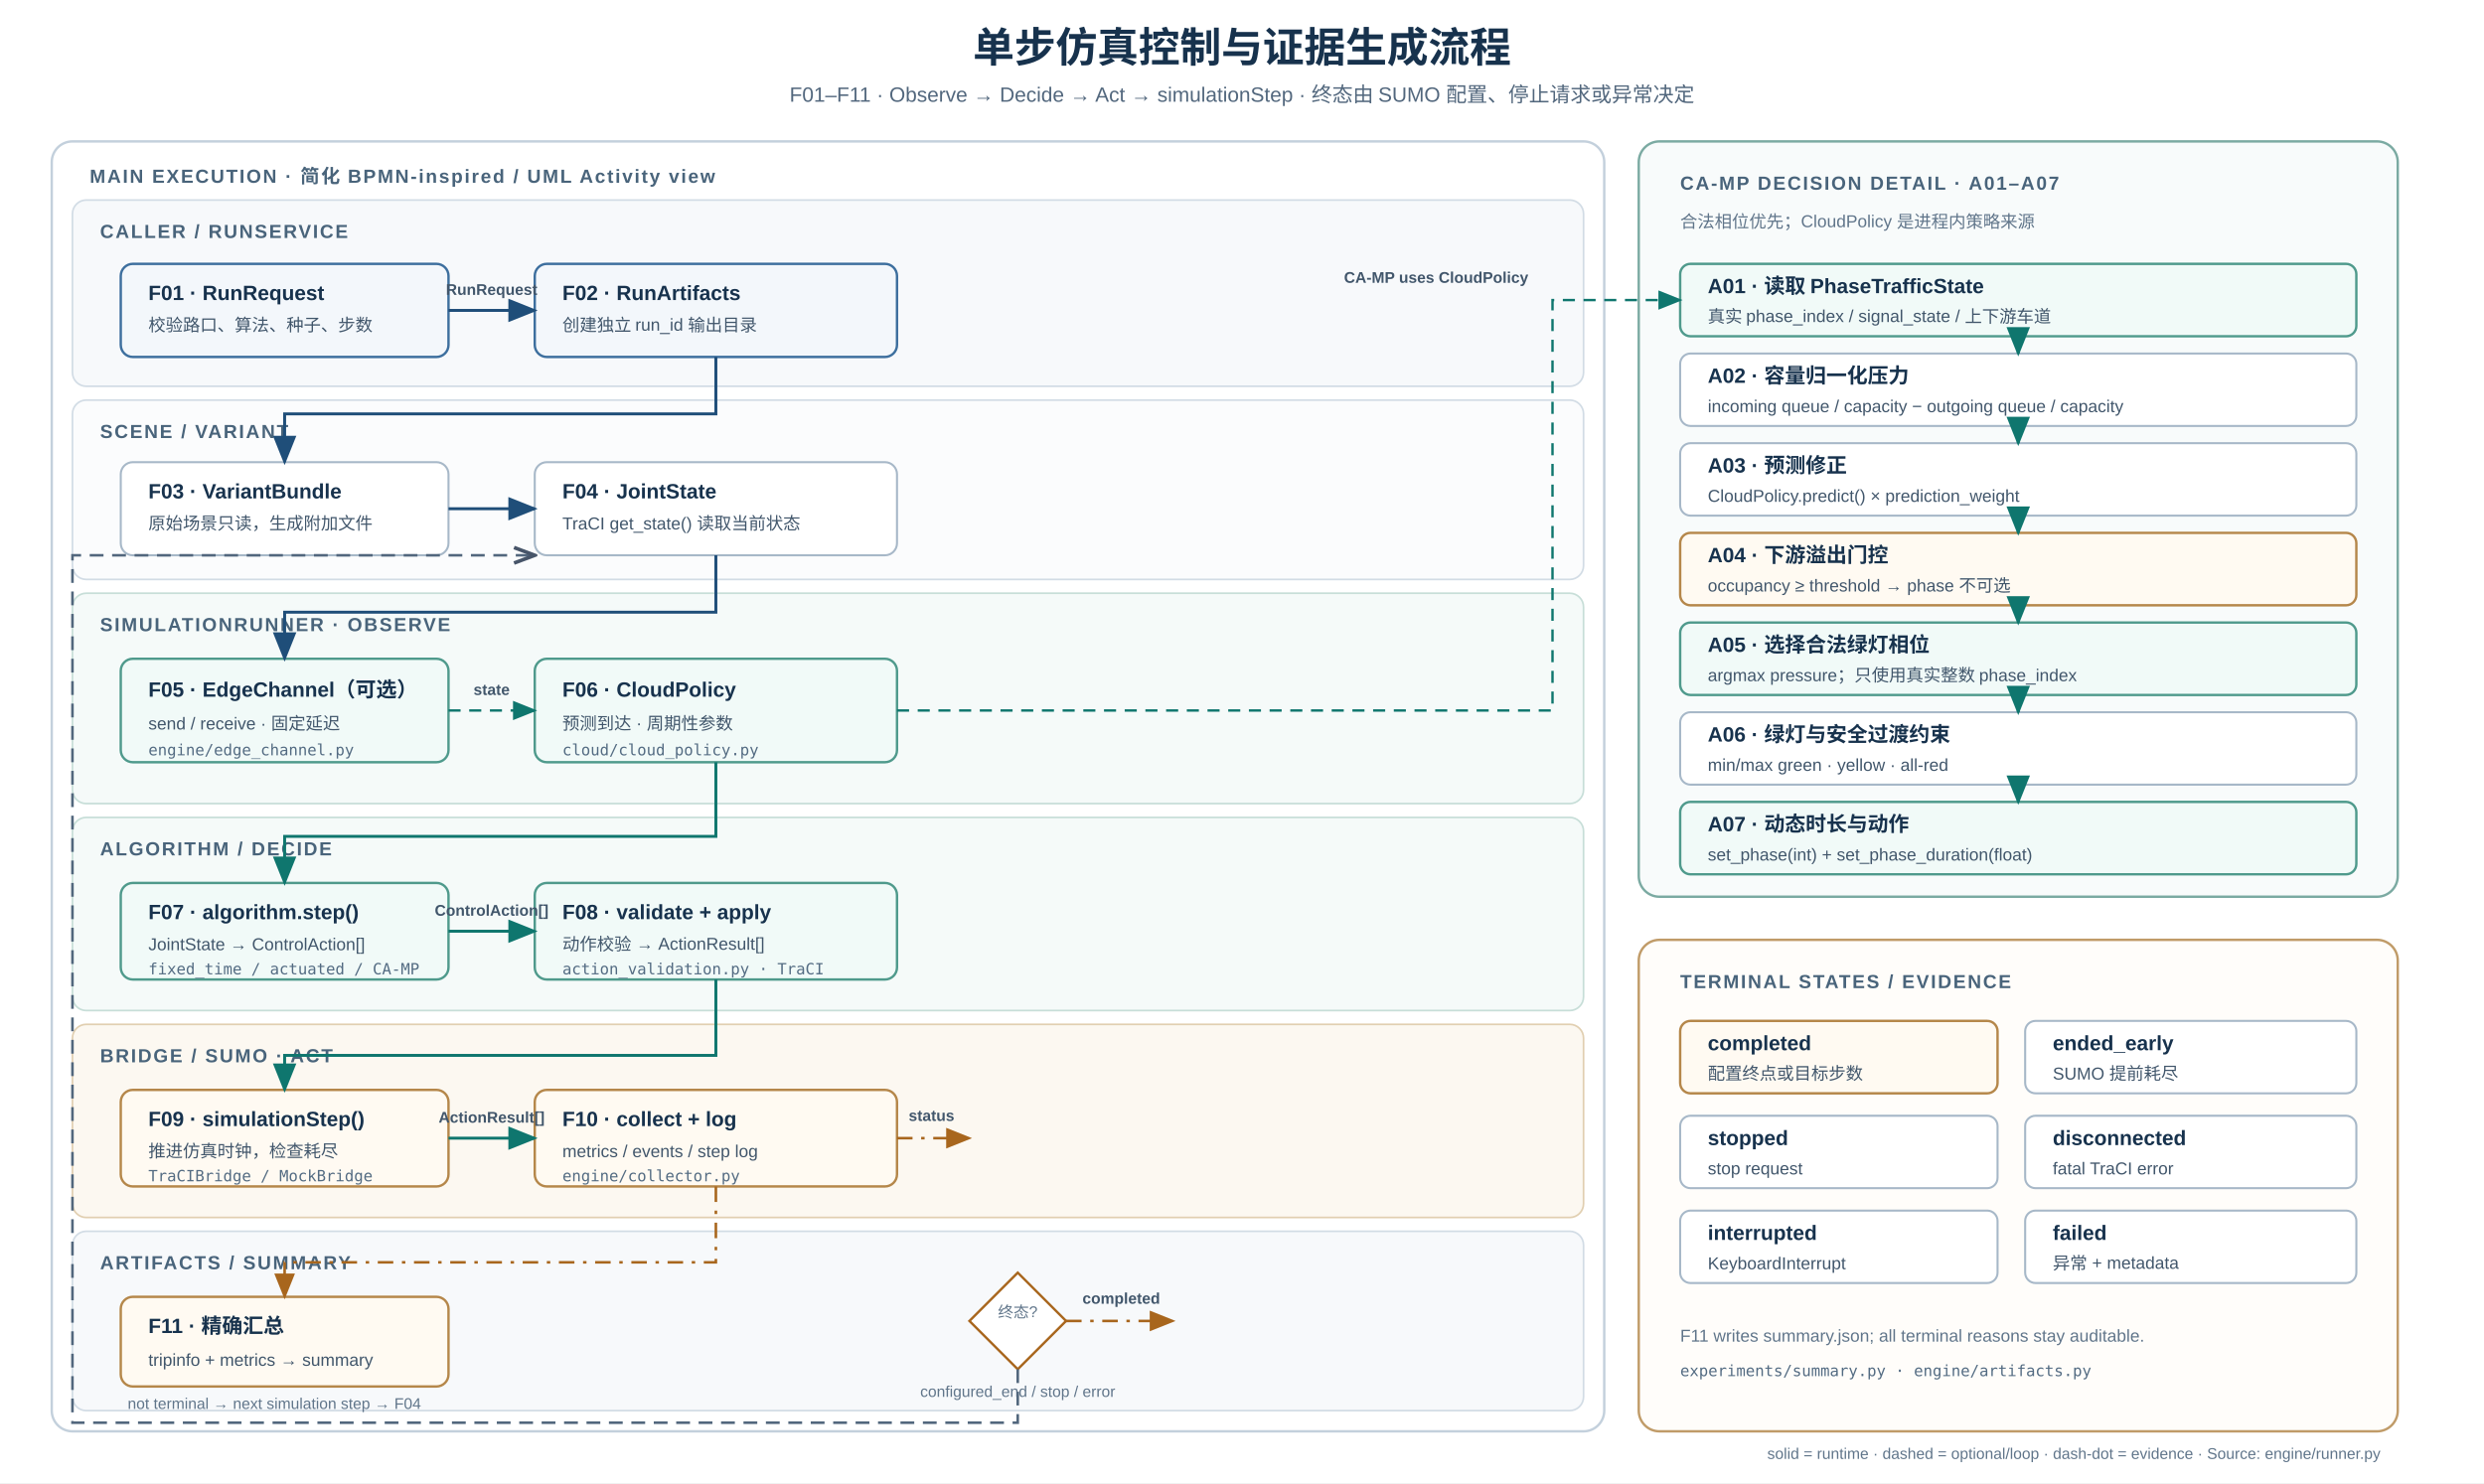
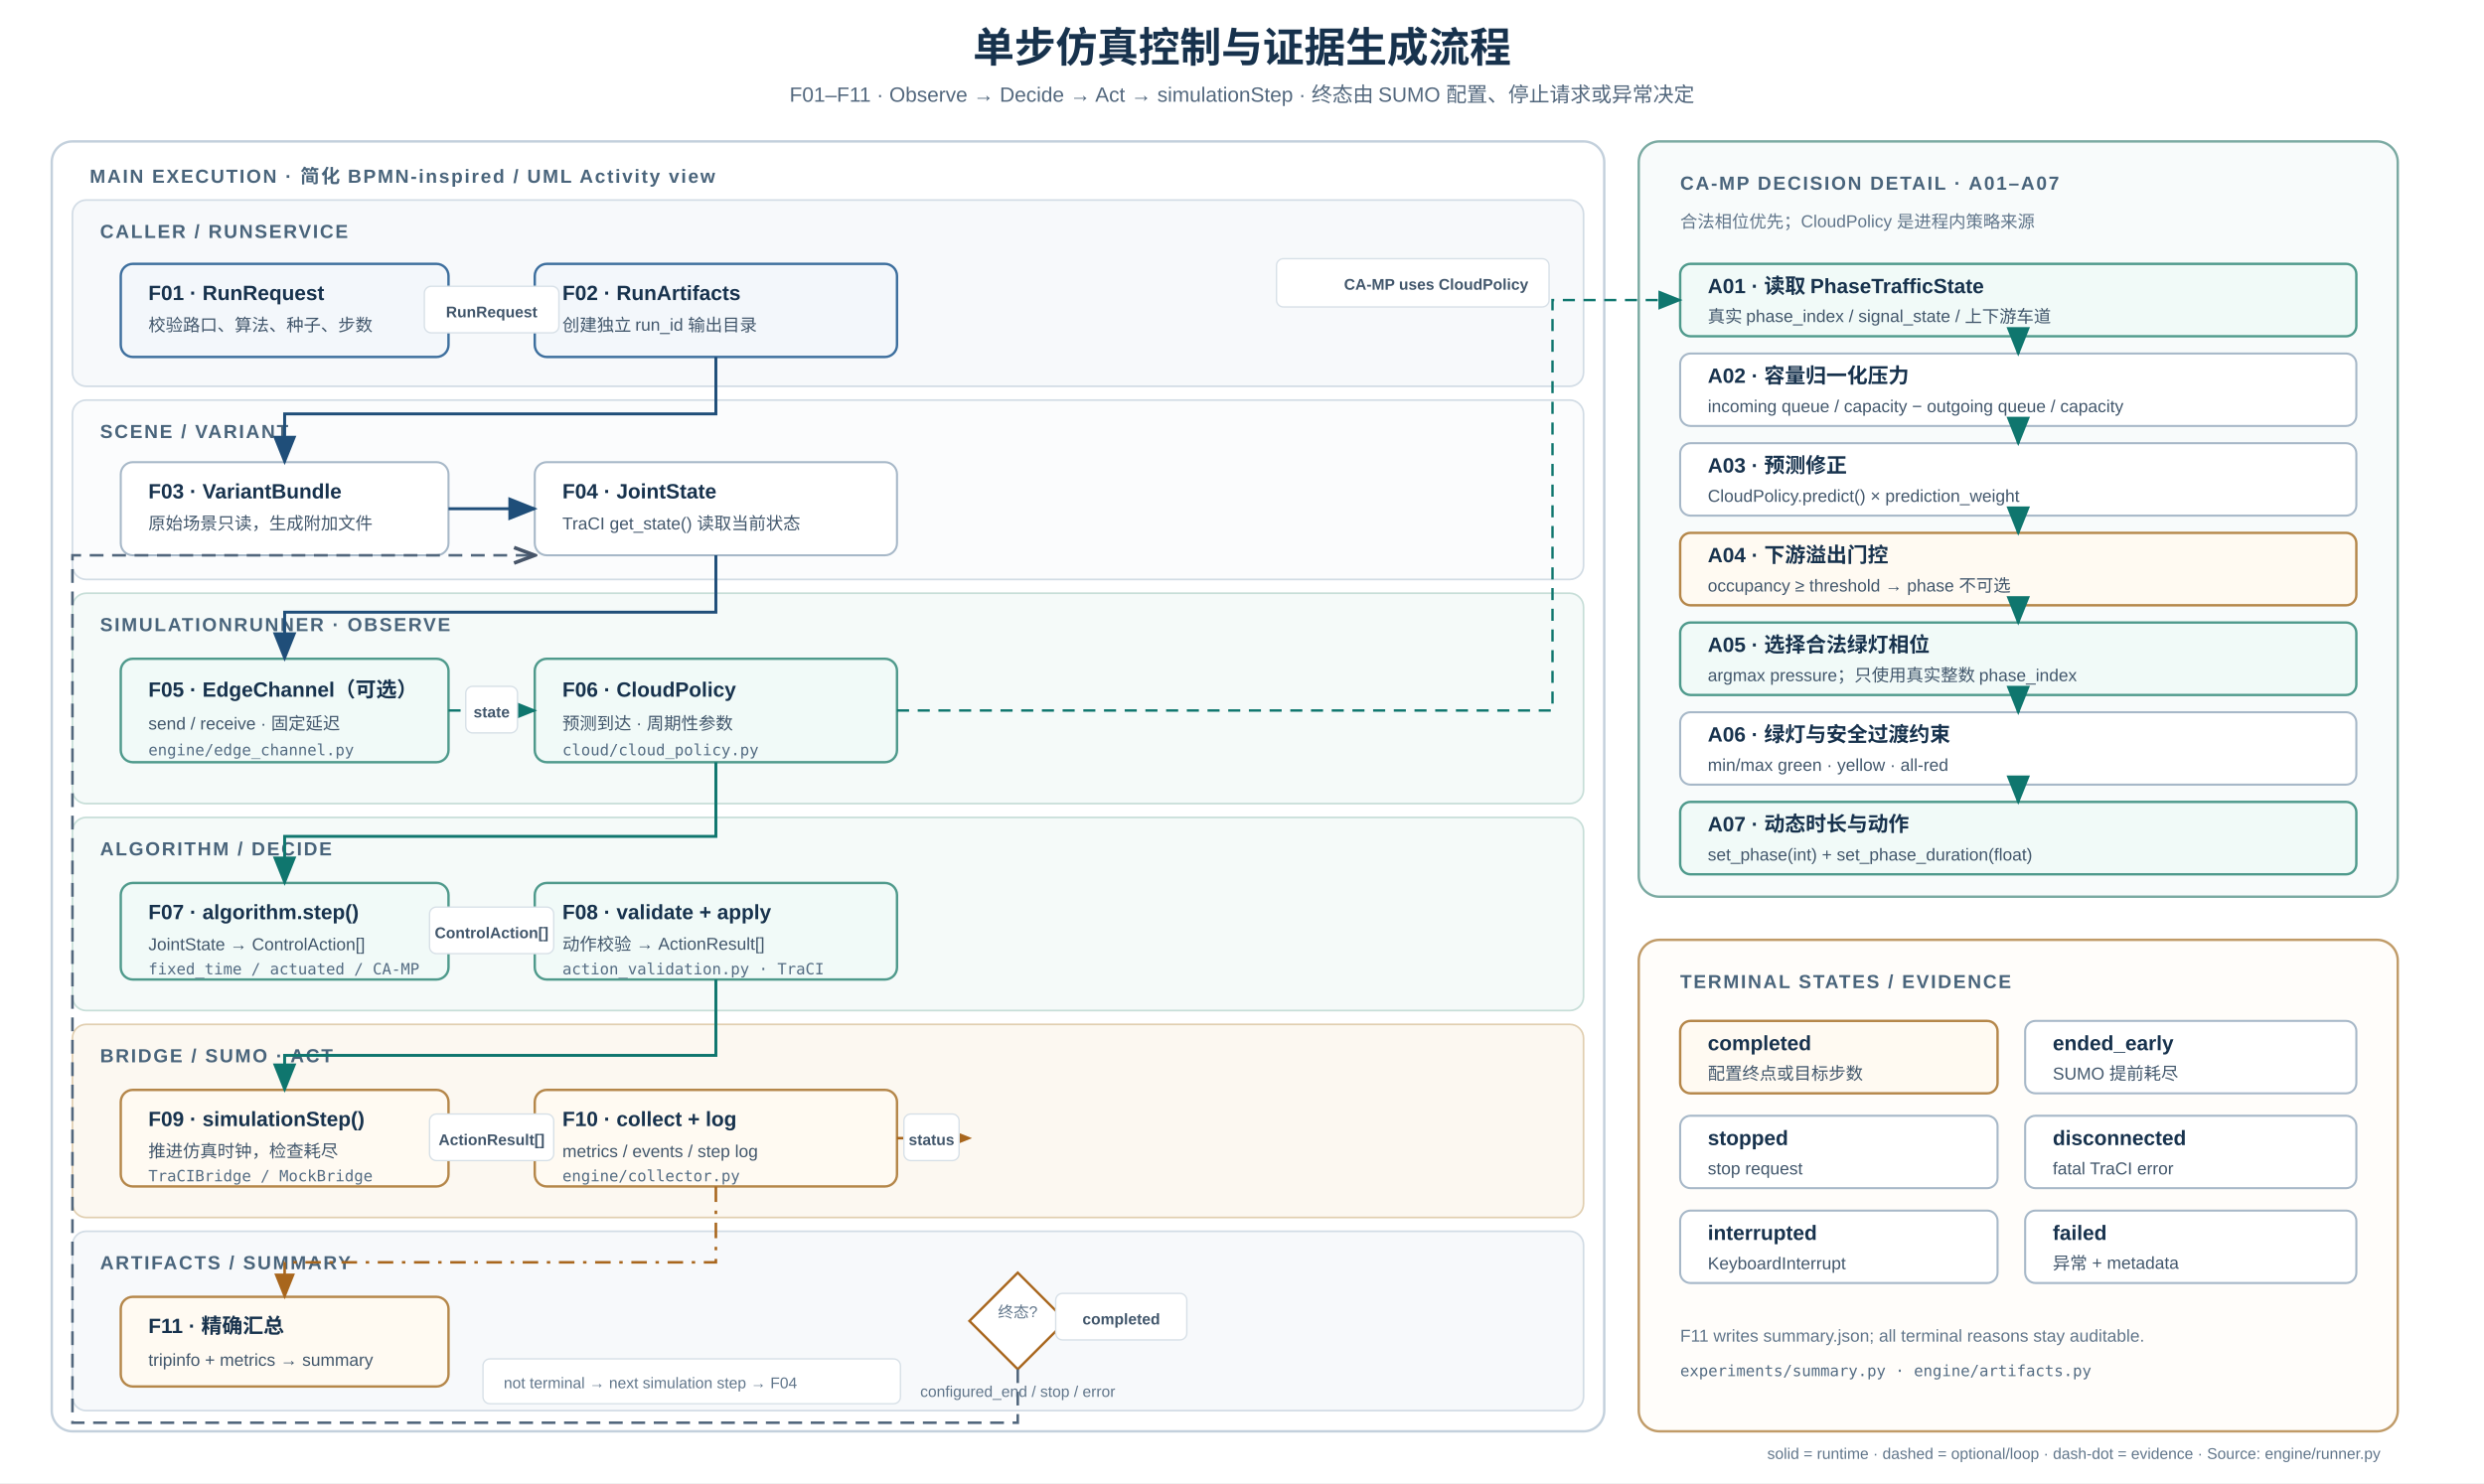
<svg xmlns="http://www.w3.org/2000/svg" viewBox="0 0 1440 860" role="img" aria-labelledby="loop-title loop-desc">
  <defs>
    <marker id="loop-blue" markerWidth="10" markerHeight="8" refX="9" refY="4" orient="auto">
      <path d="M0,0 L10,4 L0,8 Z" fill="#1f4e79" />
    </marker>
    <marker id="loop-teal" markerWidth="10" markerHeight="8" refX="9" refY="4" orient="auto">
      <path d="M0,0 L10,4 L0,8 Z" fill="#0f766e" />
    </marker>
    <marker id="loop-open" markerWidth="10" markerHeight="8" refX="9" refY="4" orient="auto">
      <path d="M1,1 L9,4 L1,7" fill="none" stroke="#475569" stroke-width="1.4" />
    </marker>
    <marker id="loop-amber" markerWidth="10" markerHeight="8" refX="9" refY="4" orient="auto">
      <path d="M0,0 L10,4 L0,8 Z" fill="#a8661d" />
    </marker>
  </defs>
  <style>
    .title { font-family: Arial, "Noto Sans CJK SC", "Microsoft YaHei", sans-serif; font-size: 24px; font-weight: 700; fill: #17324d; }
    .subtitle { font-family: Arial, "Noto Sans CJK SC", "Microsoft YaHei", sans-serif; font-size: 12px; fill: #52677d; }
    .lane-title { font-family: Arial, "Noto Sans CJK SC", "Microsoft YaHei", sans-serif; font-size: 11px; font-weight: 700; letter-spacing: 1px; fill: #49647b; }
    .node-title { font-family: Arial, "Noto Sans CJK SC", "Microsoft YaHei", sans-serif; font-size: 12px; font-weight: 700; fill: #17324d; }
    .node-text { font-family: Arial, "Noto Sans CJK SC", "Microsoft YaHei", sans-serif; font-size: 10px; fill: #41566b; }
    .code { font-family: "Cascadia Mono", Consolas, monospace; font-size: 9px; fill: #536b82; }
    .small { font-family: Arial, "Noto Sans CJK SC", "Microsoft YaHei", sans-serif; font-size: 10px; fill: #60758a; }
    .tiny { font-family: Arial, "Noto Sans CJK SC", "Microsoft YaHei", sans-serif; font-size: 9px; fill: #60758a; }
    .label { font-family: Arial, "Noto Sans CJK SC", "Microsoft YaHei", sans-serif; font-size: 9px; font-weight: 700; fill: #41566b; }
    .lane-a { fill: #f7f9fb; stroke: #d2dce5; stroke-width: 1; }
    .lane-b { fill: #fbfcfd; stroke: #d2dce5; stroke-width: 1; }
    .lane-c { fill: #f5faf9; stroke: #c7ded8; stroke-width: 1; }
    .lane-d { fill: #fcf8f1; stroke: #e1cfb1; stroke-width: 1; }
    .node { fill: #ffffff; stroke: #a7b8c8; stroke-width: 1.2; }
    .node-blue { fill: #f3f7fb; stroke: #3d6f9e; stroke-width: 1.4; }
    .node-teal { fill: #f1faf8; stroke: #4f9a8c; stroke-width: 1.4; }
    .node-amber { fill: #fffaf2; stroke: #b5874a; stroke-width: 1.4; }
    .flow { fill: none; stroke: #1f4e79; stroke-width: 1.7; marker-end: url(#loop-blue); }
    .control { fill: none; stroke: #0f766e; stroke-width: 1.7; marker-end: url(#loop-teal); }
    .optional { fill: none; stroke: #0f766e; stroke-width: 1.4; stroke-dasharray: 7 5; marker-end: url(#loop-teal); }
    .return { fill: none; stroke: #475569; stroke-width: 1.4; marker-end: url(#loop-open); }
    .evidence { fill: none; stroke: #a8661d; stroke-width: 1.5; stroke-dasharray: 9 5 2 5; marker-end: url(#loop-amber); }
    .loopline { fill: none; stroke: #52677d; stroke-width: 1.5; stroke-dasharray: 8 5; marker-end: url(#loop-open); }
+     .label-bg { fill: #ffffff; stroke: #d7e0e7; stroke-width: 0.8; }
  </style>
  <rect width="1440" height="860" fill="#ffffff" />
  <text x="720" y="36" text-anchor="middle" class="title">单步仿真控制与证据生成流程</text>
  <text x="720" y="59" text-anchor="middle" class="subtitle">F01–F11 · Observe → Decide → Act → simulationStep · 终态由 SUMO 配置、停止请求或异常决定</text>
  <rect x="30" y="82" width="900" height="748" rx="12" fill="#ffffff" stroke="#c3d0dc" stroke-width="1.4" />
  <text x="52" y="106" class="lane-title">MAIN EXECUTION · 简化 BPMN-inspired / UML Activity view</text>
  <rect x="42" y="116" width="876" height="108" rx="8" class="lane-a" />
  <text x="58" y="138" class="lane-title">CALLER / RUNSERVICE</text>
  <rect x="70" y="153" width="190" height="54" rx="7" class="node-blue" />
  <text x="86" y="174" class="node-title">F01 · RunRequest</text>
  <text x="86" y="192" class="node-text">校验路口、算法、种子、步数</text>
  <rect x="310" y="153" width="210" height="54" rx="7" class="node-blue" />
  <text x="326" y="174" class="node-title">F02 · RunArtifacts</text>
  <text x="326" y="192" class="node-text">创建独立 run_id 输出目录</text>
  <rect x="42" y="232" width="876" height="104" rx="8" class="lane-b" />
  <text x="58" y="254" class="lane-title">SCENE / VARIANT</text>
  <rect x="70" y="268" width="190" height="54" rx="7" class="node" />
  <text x="86" y="289" class="node-title">F03 · VariantBundle</text>
  <text x="86" y="307" class="node-text">原始场景只读，生成附加文件</text>
  <rect x="310" y="268" width="210" height="54" rx="7" class="node" />
  <text x="326" y="289" class="node-title">F04 · JointState</text>
  <text x="326" y="307" class="node-text">TraCI get_state() 读取当前状态</text>
  <rect x="42" y="344" width="876" height="122" rx="8" class="lane-c" />
  <text x="58" y="366" class="lane-title">SIMULATIONRUNNER · OBSERVE</text>
  <rect x="70" y="382" width="190" height="60" rx="7" class="node-teal" />
  <text x="86" y="404" class="node-title">F05 · EdgeChannel（可选）</text>
  <text x="86" y="423" class="node-text">send / receive · 固定延迟</text>
  <text x="86" y="438" class="code">engine/edge_channel.py</text>
  <rect x="310" y="382" width="210" height="60" rx="7" class="node-teal" />
  <text x="326" y="404" class="node-title">F06 · CloudPolicy</text>
  <text x="326" y="423" class="node-text">预测到达 · 周期性参数</text>
  <text x="326" y="438" class="code">cloud/cloud_policy.py</text>
  <rect x="42" y="474" width="876" height="112" rx="8" class="lane-c" />
  <text x="58" y="496" class="lane-title">ALGORITHM / DECIDE</text>
  <rect x="70" y="512" width="190" height="56" rx="7" class="node-teal" />
  <text x="86" y="533" class="node-title">F07 · algorithm.step()</text>
  <text x="86" y="551" class="node-text">JointState → ControlAction[]</text>
  <text x="86" y="565" class="code">fixed_time / actuated / CA-MP</text>
  <rect x="310" y="512" width="210" height="56" rx="7" class="node-teal" />
  <text x="326" y="533" class="node-title">F08 · validate + apply</text>
  <text x="326" y="551" class="node-text">动作校验 → ActionResult[]</text>
  <text x="326" y="565" class="code">action_validation.py · TraCI</text>
  <rect x="42" y="594" width="876" height="112" rx="8" class="lane-d" />
  <text x="58" y="616" class="lane-title">BRIDGE / SUMO · ACT</text>
  <rect x="70" y="632" width="190" height="56" rx="7" class="node-amber" />
  <text x="86" y="653" class="node-title">F09 · simulationStep()</text>
  <text x="86" y="671" class="node-text">推进仿真时钟，检查耗尽</text>
  <text x="86" y="685" class="code">TraCIBridge / MockBridge</text>
  <rect x="310" y="632" width="210" height="56" rx="7" class="node-amber" />
  <text x="326" y="653" class="node-title">F10 · collect + log</text>
  <text x="326" y="671" class="node-text">metrics / events / step log</text>
  <text x="326" y="685" class="code">engine/collector.py</text>
  <rect x="42" y="714" width="876" height="104" rx="8" class="lane-a" />
  <text x="58" y="736" class="lane-title">ARTIFACTS / SUMMARY</text>
  <rect x="70" y="752" width="190" height="52" rx="7" class="node-amber" />
  <text x="86" y="773" class="node-title">F11 · 精确汇总</text>
  <text x="86" y="792" class="node-text">tripinfo + metrics → summary</text>
  <polygon points="590,738 618,766 590,794 562,766" fill="#ffffff" stroke="#a8661d" stroke-width="1.4" />
  <text x="590" y="764" text-anchor="middle" class="tiny">终态?</text>
  <text x="590" y="810" text-anchor="middle" class="tiny">configured_end / stop / error</text>
  <path d="M260,180 H310" class="flow" />
-   <text x="285" y="171" text-anchor="middle" class="label">RunRequest</text>
+   <rect x="246" y="166" width="78" height="27" rx="4" class="label-bg" />
+   <text x="285" y="184" text-anchor="middle" class="label">RunRequest</text>
  <path d="M415,207 V240 H165 V268" class="flow" />
  <path d="M260,295 H310" class="flow" />
  <path d="M415,322 V355 H165 V382" class="flow" />
  <path d="M260,412 H310" class="optional" />
-   <text x="285" y="403" text-anchor="middle" class="label">state</text>
+   <rect x="270" y="398" width="30" height="27" rx="4" class="label-bg" />
+   <text x="285" y="416" text-anchor="middle" class="label">state</text>
  <path d="M415,442 V485 H165 V512" class="control" />
  <path d="M260,540 H310" class="control" />
-   <text x="285" y="531" text-anchor="middle" class="label">ControlAction[]</text>
+   <rect x="249" y="526" width="72" height="27" rx="4" class="label-bg" />
+   <text x="285" y="544" text-anchor="middle" class="label">ControlAction[]</text>
  <path d="M415,568 V612 H165 V632" class="control" />
  <path d="M260,660 H310" class="control" />
-   <text x="285" y="651" text-anchor="middle" class="label">ActionResult[]</text>
+   <rect x="249" y="646" width="72" height="27" rx="4" class="label-bg" />
+   <text x="285" y="664" text-anchor="middle" class="label">ActionResult[]</text>
  <path d="M415,688 V732 H165 V752" class="evidence" />
  <path d="M520,660 H562" class="evidence" />
-   <text x="540" y="650" text-anchor="middle" class="label">status</text>
+   <rect x="524" y="646" width="32" height="27" rx="4" class="label-bg" />
+   <text x="540" y="664" text-anchor="middle" class="label">status</text>
  <path d="M618,766 H680" class="evidence" />
-   <text x="650" y="756" text-anchor="middle" class="label">completed</text>
+   <rect x="612" y="750" width="76" height="27" rx="4" class="label-bg" />
+   <text x="650" y="768" text-anchor="middle" class="label">completed</text>
  <path d="M590,794 V825 H42 V322 H310" class="loopline" />
-   <text x="74" y="817" class="tiny">not terminal → next simulation step → F04</text>
+   <rect x="280" y="788" width="242" height="26" rx="4" class="label-bg" />
+   <text x="292" y="805" class="tiny">not terminal → next simulation step → F04</text>
  <g id="ca-mp-decision">
    <rect x="950" y="82" width="440" height="438" rx="12" fill="#f8fbfb" stroke="#7baaa2" stroke-width="1.4" />
    <text x="974" y="110" class="lane-title">CA-MP DECISION DETAIL · A01–A07</text>
    <text x="974" y="132" class="small">合法相位优先；CloudPolicy 是进程内策略来源</text>
    <rect x="974" y="153" width="392" height="42" rx="6" class="node-teal" />
    <text x="990" y="170" class="node-title">A01 · 读取 PhaseTrafficState</text>
    <text x="990" y="187" class="node-text">真实 phase_index / signal_state / 上下游车道</text>
    <rect x="974" y="205" width="392" height="42" rx="6" class="node" />
    <text x="990" y="222" class="node-title">A02 · 容量归一化压力</text>
    <text x="990" y="239" class="node-text">incoming queue / capacity − outgoing queue / capacity</text>
    <rect x="974" y="257" width="392" height="42" rx="6" class="node" />
    <text x="990" y="274" class="node-title">A03 · 预测修正</text>
    <text x="990" y="291" class="node-text">CloudPolicy.predict() × prediction_weight</text>
    <rect x="974" y="309" width="392" height="42" rx="6" class="node-amber" />
    <text x="990" y="326" class="node-title">A04 · 下游溢出门控</text>
    <text x="990" y="343" class="node-text">occupancy ≥ threshold → phase 不可选</text>
    <rect x="974" y="361" width="392" height="42" rx="6" class="node-teal" />
    <text x="990" y="378" class="node-title">A05 · 选择合法绿灯相位</text>
    <text x="990" y="395" class="node-text">argmax pressure；只使用真实整数 phase_index</text>
    <rect x="974" y="413" width="392" height="42" rx="6" class="node" />
    <text x="990" y="430" class="node-title">A06 · 绿灯与安全过渡约束</text>
    <text x="990" y="447" class="node-text">min/max green · yellow · all-red</text>
    <rect x="974" y="465" width="392" height="42" rx="6" class="node-teal" />
    <text x="990" y="482" class="node-title">A07 · 动态时长与动作</text>
    <text x="990" y="499" class="node-text">set_phase(int) + set_phase_duration(float)</text>
    <path d="M1170,195 V205" class="control" />
    <path d="M1170,247 V257" class="control" />
    <path d="M1170,299 V309" class="control" />
    <path d="M1170,351 V361" class="control" />
    <path d="M1170,403 V413" class="control" />
    <path d="M1170,455 V465" class="control" />
    <path d="M520,412 H900 V174 H974" class="optional" />
-     <text x="886" y="164" text-anchor="end" class="label">CA-MP uses CloudPolicy</text>
+     <rect x="740" y="150" width="158" height="28" rx="4" class="label-bg" />
+     <text x="886" y="168" text-anchor="end" class="label">CA-MP uses CloudPolicy</text>
  </g>
  <g id="terminal-status">
    <rect x="950" y="545" width="440" height="285" rx="12" fill="#fffdfa" stroke="#c09b68" stroke-width="1.4" />
    <text x="974" y="573" class="lane-title">TERMINAL STATES / EVIDENCE</text>
    <rect x="974" y="592" width="184" height="42" rx="6" class="node-amber" />
    <text x="990" y="609" class="node-title">completed</text>
    <text x="990" y="626" class="node-text">配置终点或目标步数</text>
    <rect x="1174" y="592" width="192" height="42" rx="6" class="node" />
    <text x="1190" y="609" class="node-title">ended_early</text>
    <text x="1190" y="626" class="node-text">SUMO 提前耗尽</text>
    <rect x="974" y="647" width="184" height="42" rx="6" class="node" />
    <text x="990" y="664" class="node-title">stopped</text>
    <text x="990" y="681" class="node-text">stop request</text>
    <rect x="1174" y="647" width="192" height="42" rx="6" class="node" />
    <text x="1190" y="664" class="node-title">disconnected</text>
    <text x="1190" y="681" class="node-text">fatal TraCI error</text>
    <rect x="974" y="702" width="184" height="42" rx="6" class="node" />
    <text x="990" y="719" class="node-title">interrupted</text>
    <text x="990" y="736" class="node-text">KeyboardInterrupt</text>
    <rect x="1174" y="702" width="192" height="42" rx="6" class="node" />
    <text x="1190" y="719" class="node-title">failed</text>
    <text x="1190" y="736" class="node-text">异常 + metadata</text>
    <text x="974" y="778" class="small">F11 writes summary.json; all terminal reasons stay auditable.</text>
    <text x="974" y="798" class="code">experiments/summary.py · engine/artifacts.py</text>
    <text x="1380" y="846" text-anchor="end" class="tiny">solid = runtime · dashed = optional/loop · dash-dot = evidence · Source: engine/runner.py</text>
  </g>
</svg>
